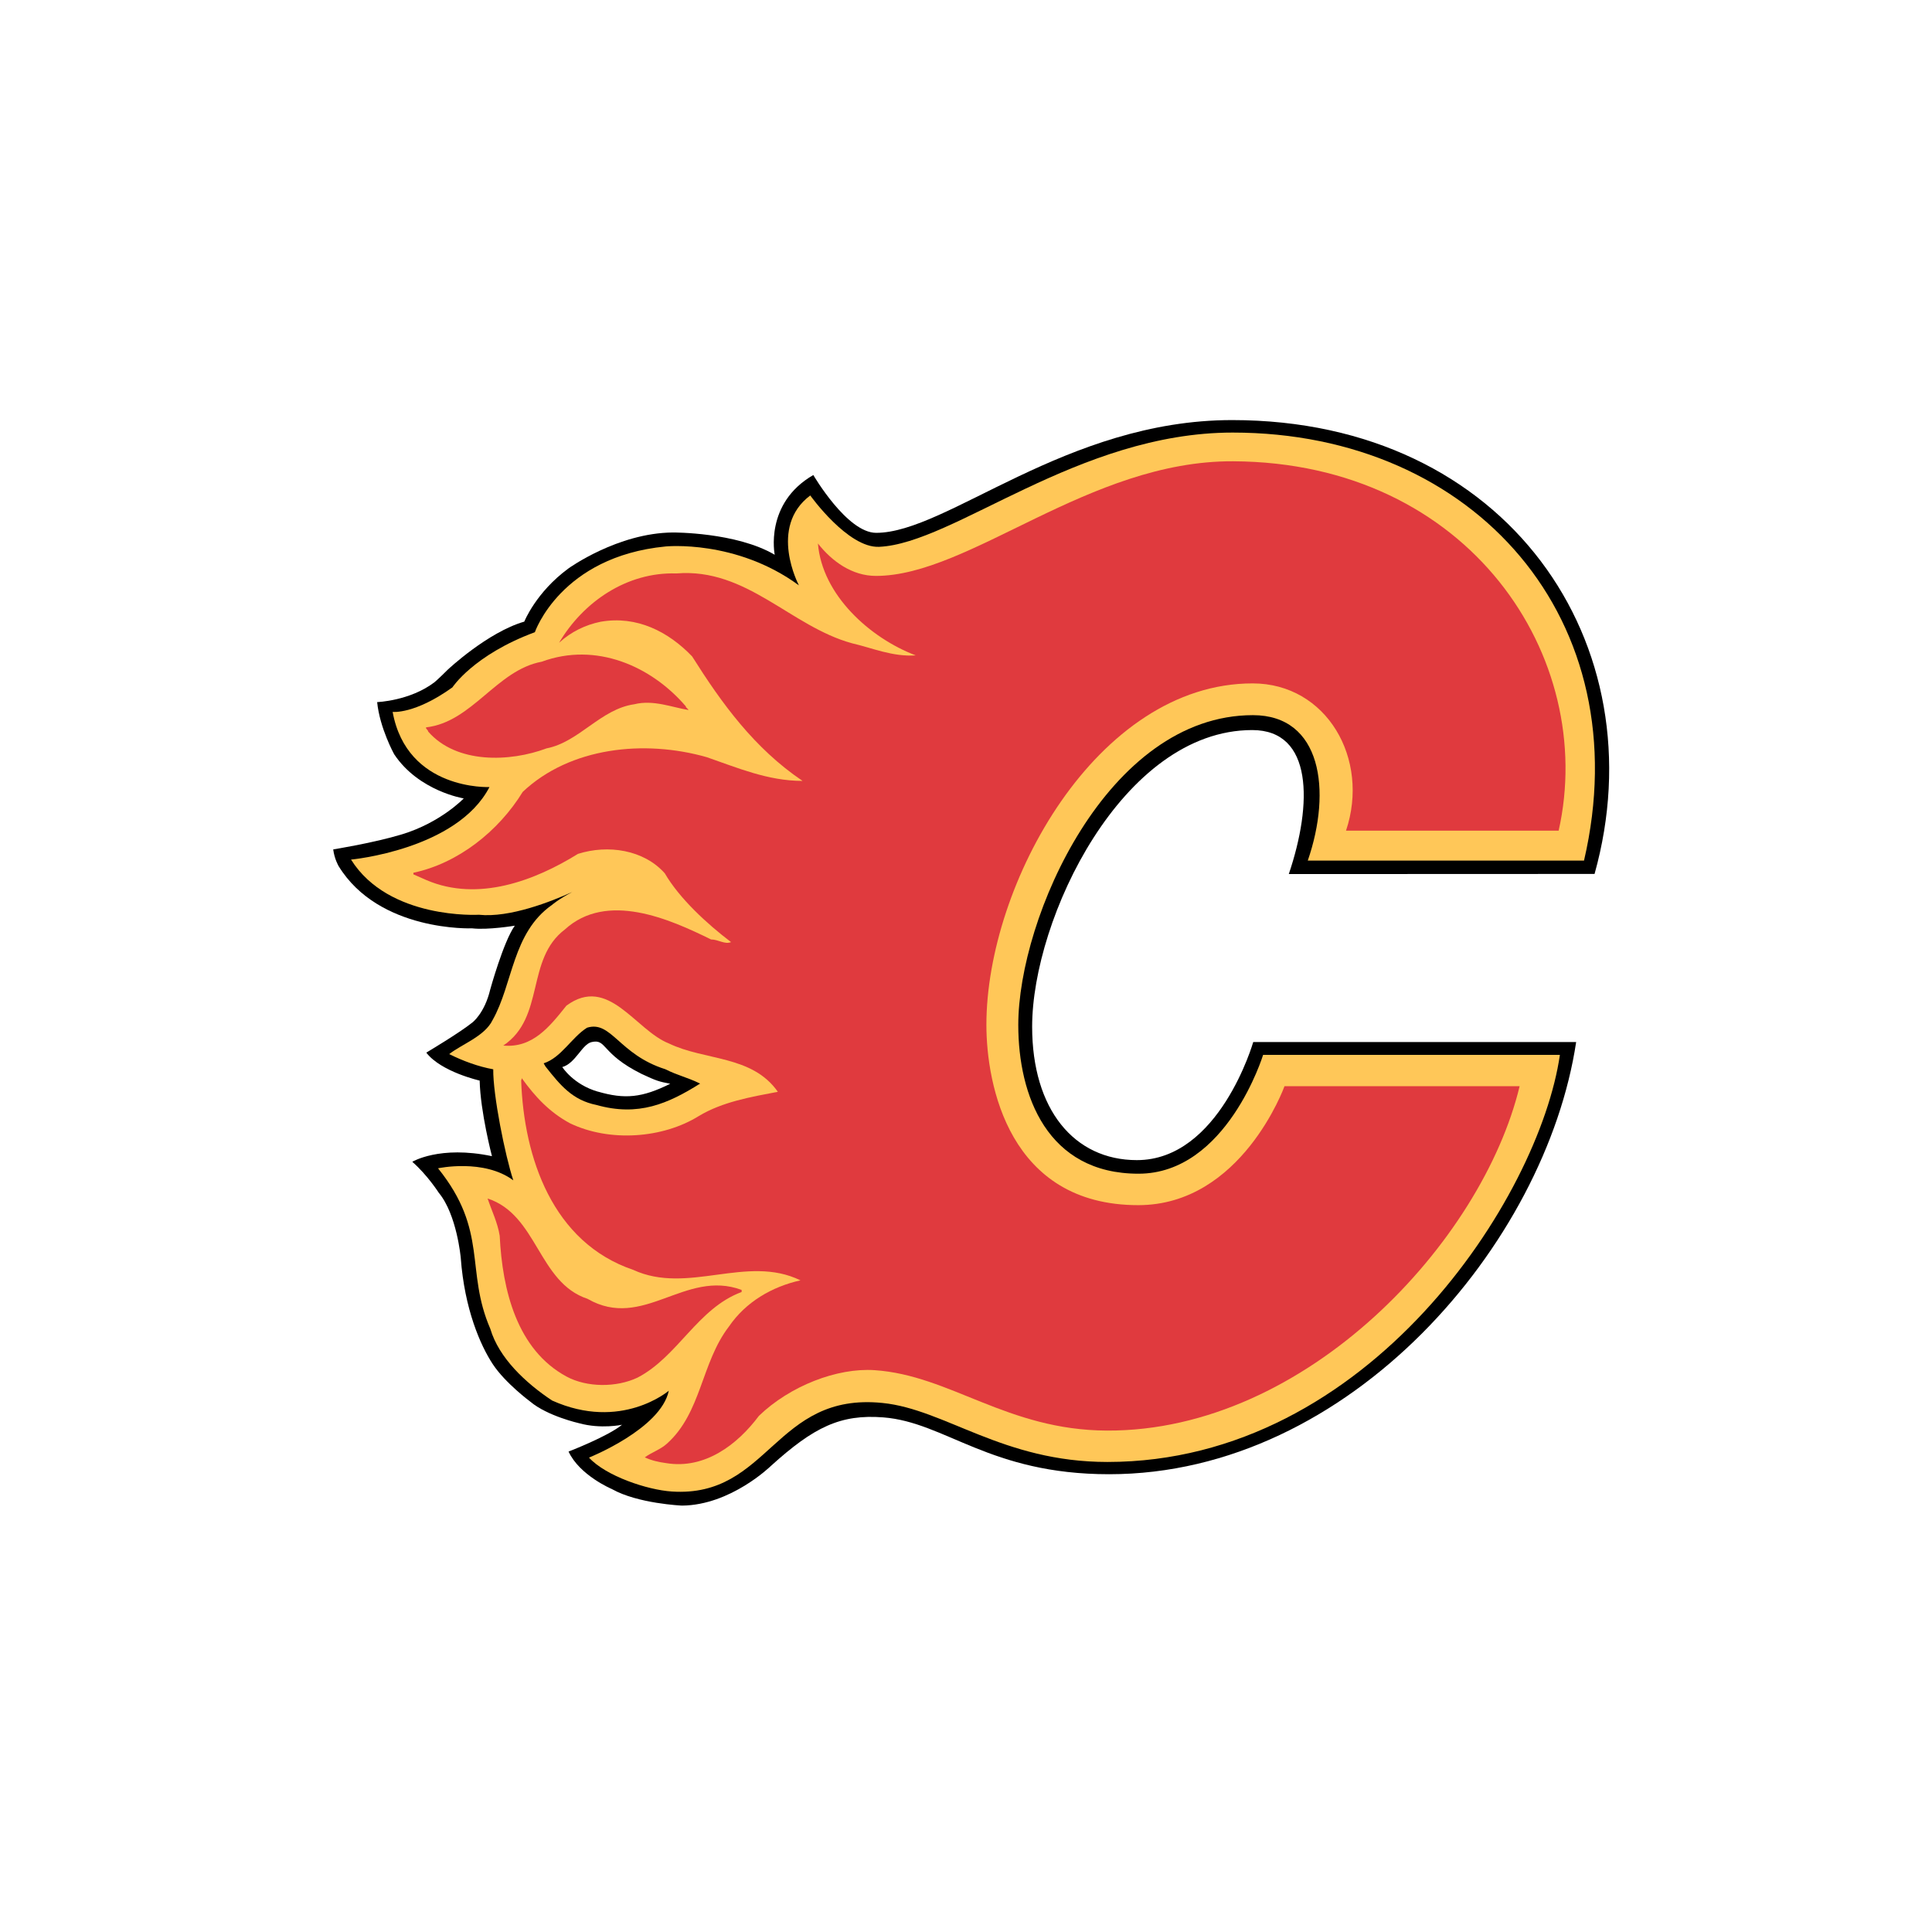
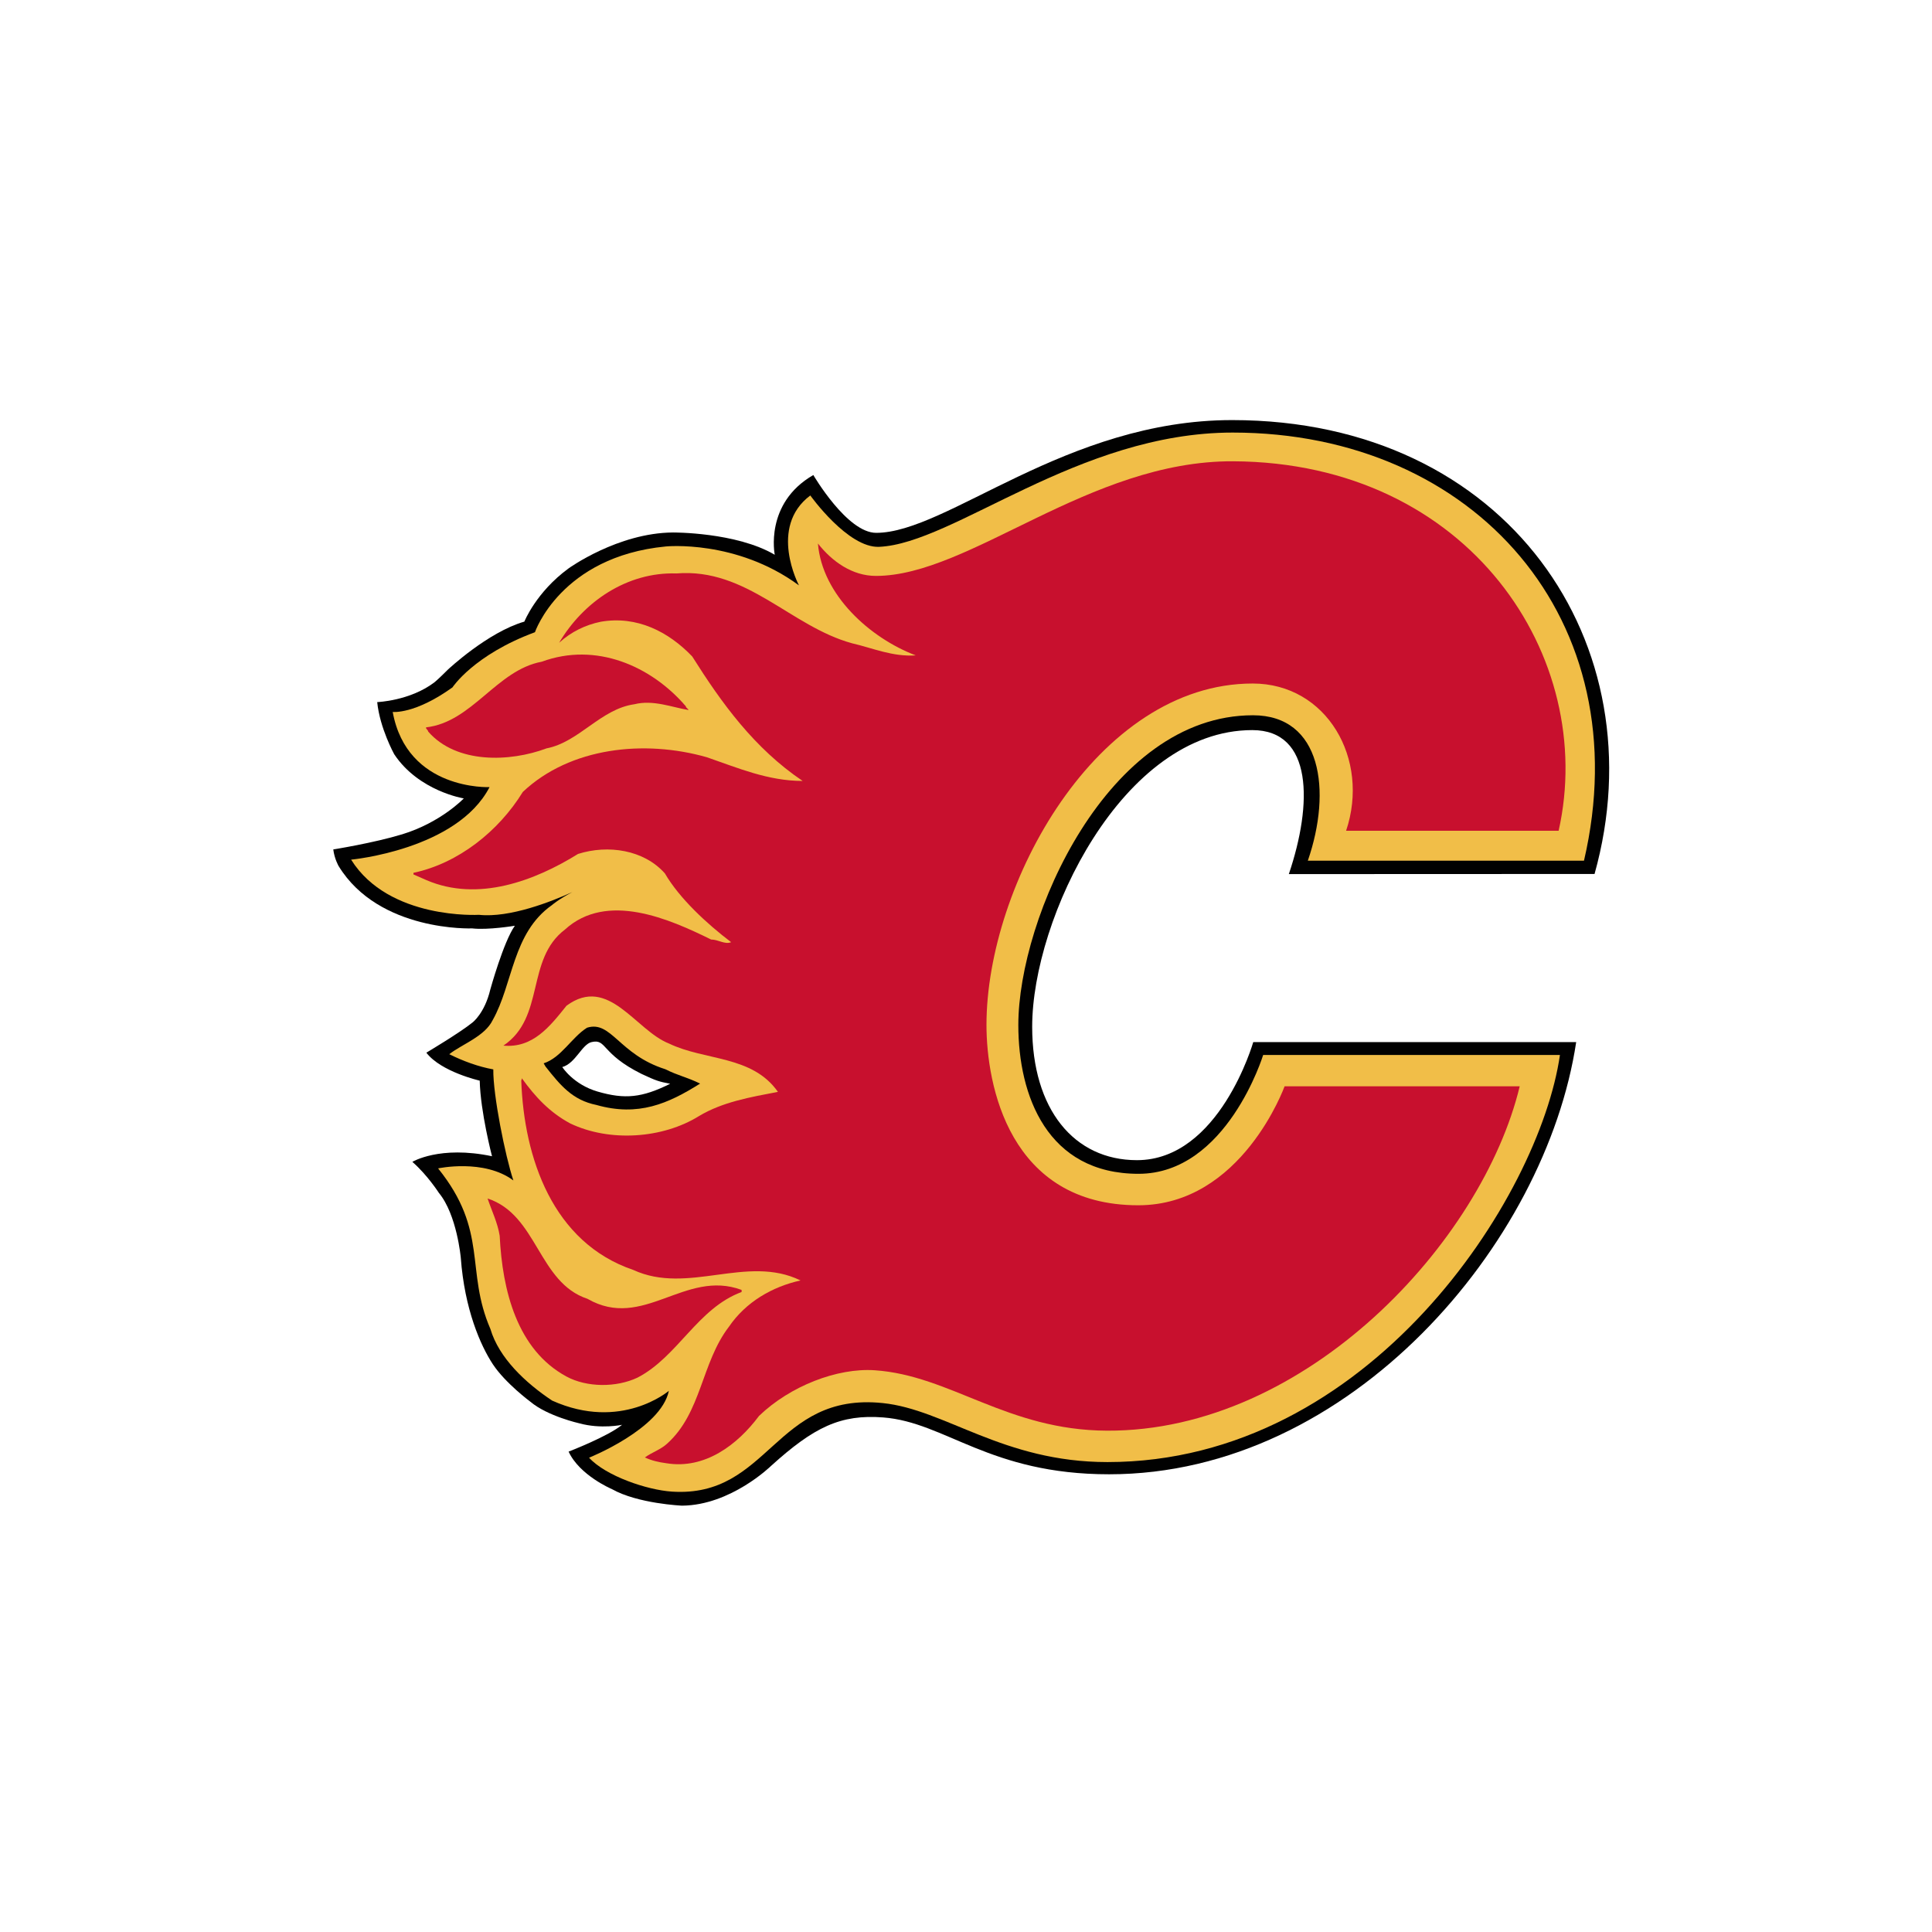
<svg xmlns="http://www.w3.org/2000/svg" width="512" height="512" viewBox="0 0 512 512">
  <g fill="none" fill-rule="evenodd">
-     <path d="M88.33 111.325h337.985v288.64H88.33z" />
-     <path d="M158.406 289.288c-6.468-1.876-9.395-6.505-9.395-6.505 3.52-.985 5.22-6.037 7.76-6.62 4.07-.947 2.42 3.048 13.26 8.436 3.97 1.85 4.51 2.01 7.59 2.61-7.48 3.71-12.02 4.16-19.2 2.07zm264.166-57.67c16.967-60.7-22.938-120.293-96.043-120.293-44.06 0-75.55 29.883-94.34 29.883-7.73 0-16.65-15.32-16.65-15.32-13.03 7.508-10.23 21.13-10.23 21.13-10.22-6.01-26.97-5.903-26.97-5.903-14.64.096-27.67 9.51-27.67 9.51-8.62 6.304-11.728 14.11-11.728 14.11-9.728 2.81-20.264 12.718-20.264 12.718-2.597 2.604-3.606 3.403-3.606 3.403-6.51 4.905-15.122 5.208-15.122 5.208.69 6.904 4.507 13.815 4.507 13.815 6.513 9.8 18.442 11.71 18.442 11.71s-6.07 6.38-16.34 9.51c-7.6 2.31-18.25 4-18.25 4 .3 2.5 1.41 4.4 1.41 4.4 10.73 17.52 35.39 16.52 35.39 16.52 4.202.49 11.32-.704 11.32-.704-3.006 4.206-6.515 16.924-6.515 16.924-1.5 6.306-4.71 8.714-4.71 8.714-3.31 2.7-12.23 8.004-12.23 8.004 3.91 5.103 14.142 7.41 14.142 7.41.193 8.31 3.257 20.03 3.257 20.03-13.89-2.914-21.11 1.49-21.11 1.49 4.01 3.51 7.02 8.21 7.02 8.21 4.81 5.804 5.82 17.23 5.82 17.23 1.003 13.61 5.21 23.22 8.513 28.225 3.312 5.01 9.932 9.91 9.932 9.91 4.506 3.81 12.93 5.71 12.93 5.71 5.82 1.603 11.365.403 11.365.403-3.75 3.1-14.17 7.1-14.17 7.1 2.914 6.31 11.425 9.913 11.425 9.913 6.92 3.912 18.65 4.41 18.65 4.41 12.93-.106 23.56-10.52 23.56-10.52 11.397-10.32 18.45-13.728 29.74-12.86 16.55 1.274 28.125 15.066 59.87 15.066 64.036 0 115.753-61.23 123.78-114.53h-85.58s-8.95 31.29-30.825 31.29c-16.674 0-27.763-13.48-27.763-35.36 0-28.62 23.887-78.61 58.327-78.61 16.11 0 16.002 19.5 9.69 38.16l81.01-.032z" fill="#000" />
-     <path d="M158.046 292.823c-6.327-1.29-9.494-5.145-13.474-10.177l-.496-.854c4.682-1.517 7.406-6.865 11.5-9.44 6.45-1.995 8.444 7.125 20.732 11 3.51 1.752 5.6 2.048 9.228 3.807-8.482 5.33-16.374 8.81-27.49 5.66zM419.772 228.1c14.835-63.624-28.826-113.465-93.093-113.465-41 0-73.85 29.397-93.7 30.278-8.28.366-18.25-13.613-18.25-13.613-11.22 8.405-3.01 23.827-3.01 23.827-16.63-12.216-35.31-10.31-35.31-10.31-27.854 2.7-34.667 22.725-34.667 22.725-16.244 6.01-21.85 14.617-21.85 14.617-10.03 7.2-15.84 6.5-15.84 6.5 3.813 20.92 25.66 19.92 25.66 19.92-8.62 16.62-36.686 19.22-36.686 19.22 10.02 16.01 33.876 14.62 33.876 14.62 8.16.87 19.26-3.54 24.734-6.02-3.665 1.913-5.37 3.426-5.37 3.426-10.526 7.396-10.293 20.885-15.72 30.49-2.086 4.324-8.15 6.386-11.5 9.03 3.62 1.813 7.765 3.336 11.67 4.03-.098 6.702 3.152 22.94 5.316 29.425-7.82-5.81-19.947-3.19-19.947-3.19 13.433 16.7 7.12 27.015 13.86 42.56 2.27 7.686 9.295 14.29 16.355 18.977 18.3 8.23 30.937-2.59 30.937-2.59-2.1 10.12-21.15 17.724-21.15 17.724 4.47 4.877 15.415 8.558 21.96 8.987 25.85 1.697 27.183-26.4 55.85-23.466 16.62 1.69 31.852 15.634 59.58 15.634 69.39 0 114.453-70.147 119.91-107.885h-78.65s-9.642 31.492-33.02 31.492c-24.206 0-31.862-20.73-31.862-39.42 0-28.41 23.62-82.098 62.18-82.098 18.163 0 20.964 19.907 14.54 38.542h73.183z" fill="#FFC758" />
-     <path d="M182.47 188.162c-4.324-.698-9.345-2.787-14.357-1.53-8.922 1.25-14.643 10.025-23.274 11.694-9.64 3.62-23.84 4.174-31.37-4.456 0-.416-.69-.696-.56-1.11 12.26-1.398 18.67-15.177 30.66-17.402 14.35-5.288 28.99 1.11 38.18 11.83 0 .416.56.555.7.974" fill="#E03A3E" />
-     <path d="M155.705 344.204c14.772 8.495 25.78-7.935 40.833-2.364v.555c-11.698 4.32-16.856 17.12-27.59 22.69-5.577 2.643-13.38 2.643-18.818-.287-13.1-7.09-17-22.82-17.703-37.3-.55-3.482-2.084-6.54-3.206-9.88 13.25 4.313 13.39 22.276 26.49 26.586" fill="#E03A3E" />
-     <path d="M413.055 220.16c10.296-45.88-23.584-97.613-86.263-97.916-38.263-.183-69.762 30.378-94.658 30.378-6.32 0-11.65-3.85-15.375-8.59 1.11 13.646 13.79 25.057 25.92 29.653-6.13.412-11.44-1.952-16.87-3.206-16.31-4.46-27.89-20.05-46.56-18.51-13.1-.42-24.68 7.51-31.09 18.37 3.21-2.93 6.97-4.74 11.01-5.57 9.61-1.68 17.977 2.64 24.248 9.18 7.81 12.39 16.454 24.36 29.27 33-9.2 0-17.275-3.49-25.36-6.28-16.59-4.738-36.25-2.65-48.796 9.184-6.408 10.443-17.144 18.934-28.98 21.44v.42l3.48 1.53c13.664 5.85 28.71.134 40.14-6.96 7.944-2.51 17.425-1.117 23.003 5.152 3.9 6.68 11.154 13.365 17.56 18.23-1.68.696-3.35-.7-5.3-.7-11.006-5.418-27.6-12.805-38.746-2.638-10.447 7.936-5.156 23.25-16.308 30.76 7.804.7 12.266-5.01 16.725-10.577 11.152-8.215 18.26 6.54 27.18 10.024 9.484 4.59 22.022 3.06 28.852 12.803-7.255 1.39-14.64 2.65-20.908 6.405-9.62 5.985-23.696 6.963-34.153 1.95-5.434-2.93-9.197-6.967-12.814-11.976 0 .14 0 .42-.15.56.705 20.6 8.36 43.01 29.694 50.25 14.498 6.68 30.1-4.18 44.325 2.78-7.53 1.674-14.5 5.71-18.96 12.247-7.38 9.61-7.247 22.835-16.445 31.046-1.67 1.53-4.178 2.36-5.847 3.62 1.81.83 3.62 1.252 5.71 1.53 10.18 1.664 18.82-4.878 24.53-12.53 8.23-7.936 20.715-12.78 30.666-12.11 20.09 1.35 35.06 15.91 61.59 16.01 52.81.21 99.432-50.056 109.34-91.26h-62.31s-11.33 31.52-38.77 31.52c-34.25 0-40.23-31.94-40.23-47.798 0-37.244 29.24-90.474 70.554-90.474 19.596 0 31.14 19.993 24.75 39.023h56.323" fill="#E03A3E" />
+     <path fill="#010101" d="M158.405 289.288c-6.467-1.875-9.394-6.505-9.394-6.505 3.515-.984 5.217-6.036 7.755-6.618 4.07-.948 2.42 3.046 13.253 8.434 3.973 1.85 4.513 2.017 7.586 2.61-7.482 3.717-12.018 4.163-19.198 2.077zm264.167-57.67c16.967-60.7-22.938-120.292-96.043-120.292-44.06 0-75.546 29.883-94.337 29.883-7.723 0-16.65-15.32-16.65-15.32-13.032 7.505-10.224 21.13-10.224 21.13-10.215-6.01-26.968-5.906-26.968-5.906-14.636.097-27.664 9.51-27.664 9.51-8.62 6.305-11.726 14.11-11.726 14.11-9.727 2.81-20.263 12.72-20.263 12.72-2.598 2.603-3.607 3.4-3.607 3.4-6.51 4.907-15.125 5.21-15.125 5.21.69 6.904 4.504 13.815 4.504 13.815 6.514 9.807 18.442 11.71 18.442 11.71s-6.07 6.385-16.337 9.514c-7.597 2.315-18.25 4.005-18.25 4.005.303 2.503 1.41 4.405 1.41 4.405 10.728 17.524 35.39 16.523 35.39 16.523 4.204.49 11.32-.703 11.32-.703-3.004 4.204-6.514 16.922-6.514 16.922-1.502 6.305-4.708 8.713-4.708 8.713-3.314 2.7-12.235 8.005-12.235 8.005 3.91 5.102 14.143 7.41 14.143 7.41.193 8.308 3.257 20.032 3.257 20.032-13.89-2.917-21.11 1.49-21.11 1.49 4.01 3.505 7.02 8.208 7.02 8.208 4.81 5.804 5.818 17.228 5.818 17.228 1.003 13.61 5.21 23.22 8.512 28.226 3.314 5.01 9.934 9.91 9.934 9.91 4.506 3.81 12.927 5.71 12.927 5.71 5.82 1.604 11.367.403 11.367.403-3.747 3.1-14.17 7.1-14.17 7.1 2.913 6.313 11.425 9.915 11.425 9.915 6.917 3.912 18.65 4.41 18.65 4.41 12.926-.105 23.56-10.518 23.56-10.518 11.395-10.324 18.448-13.73 29.74-12.86 16.55 1.272 28.123 15.065 59.865 15.065 64.038 0 115.754-61.232 123.78-114.536h-85.58s-8.948 31.29-30.824 31.29c-16.673 0-27.763-13.48-27.763-35.36 0-28.62 23.887-78.61 58.327-78.61 16.11 0 16.005 19.5 9.69 38.16l81.012-.033z" />
+     <path fill="#F1BE48" d="M158.046 292.824c-6.328-1.29-9.494-5.145-13.474-10.177l-.496-.855c4.682-1.517 7.406-6.865 11.5-9.44 6.45-1.994 8.444 7.125 20.732 11 3.51 1.752 5.6 2.048 9.228 3.808-8.482 5.338-16.374 8.817-27.49 5.664zM419.77 228.1c14.837-63.624-28.824-113.465-93.092-113.465-41 0-73.848 29.397-93.692 30.28-8.282.364-18.245-13.614-18.245-13.614-11.22 8.406-3.01 23.828-3.01 23.828-16.626-12.216-35.3-10.31-35.3-10.31-27.854 2.7-34.667 22.726-34.667 22.726-16.245 6.01-21.853 14.617-21.853 14.617-10.03 7.204-15.84 6.51-15.84 6.51 3.814 20.922 25.663 19.924 25.663 19.924-8.62 16.62-36.687 19.22-36.687 19.22 10.02 16.018 33.877 14.62 33.877 14.62 8.158.876 19.258-3.534 24.732-6.012-3.666 1.913-5.37 3.426-5.37 3.426-10.528 7.397-10.295 20.887-15.723 30.492-2.088 4.323-8.152 6.385-11.502 9.03 3.62 1.812 7.766 3.335 11.67 4.027-.098 6.705 3.152 22.942 5.317 29.427-7.82-5.81-19.947-3.19-19.947-3.19 13.437 16.7 7.123 27.013 13.863 42.56 2.27 7.684 9.298 14.29 16.357 18.975 18.296 8.23 30.934-2.588 30.934-2.588-2.102 10.117-21.15 17.723-21.15 17.723 4.466 4.876 15.412 8.558 21.956 8.987 25.848 1.696 27.183-26.4 55.845-23.468 16.62 1.697 31.856 15.64 59.58 15.64 69.388 0 114.454-70.147 119.913-107.885H334.75s-9.643 31.49-33.02 31.49c-24.207 0-31.863-20.726-31.863-39.42 0-28.41 23.62-82.096 62.18-82.096 18.165 0 20.966 19.908 14.54 38.543h73.184v.004z" />
+     <path fill="#C8102E" d="M182.47 188.163c-4.324-.7-9.346-2.787-14.357-1.53-8.922 1.25-14.643 10.024-23.274 11.694-9.633 3.618-23.843 4.173-31.37-4.457 0-.416-.688-.695-.558-1.11 12.265-1.398 18.675-15.177 30.667-17.402 14.355-5.288 28.99 1.11 38.185 11.83 0 .416.56.556.703.975m-26.765 156.042c14.772 8.494 25.78-7.936 40.833-2.365v.555c-11.698 4.32-16.857 17.122-27.59 22.69-5.577 2.643-13.38 2.643-18.818-.287-13.1-7.09-17-22.818-17.703-37.3-.55-3.48-2.084-6.54-3.207-9.88 13.247 4.314 13.387 22.276 26.485 26.587" />
+     <path fill="#C8102E" d="M413.055 220.16c10.296-45.88-23.584-97.613-86.263-97.915-38.263-.183-69.763 30.378-94.658 30.378-6.32 0-11.65-3.85-15.375-8.59 1.113 13.645 13.794 25.056 25.92 29.652-6.13.413-11.433-1.952-16.868-3.206-16.304-4.455-27.886-20.043-46.555-18.51-13.1-.42-24.672 7.516-31.083 18.372 3.21-2.927 6.973-4.733 11.016-5.568 9.612-1.672 17.977 2.64 24.248 9.183 7.81 12.392 16.454 24.362 29.27 33.002-9.2 0-17.275-3.49-25.36-6.273-16.59-4.736-36.25-2.65-48.797 9.186-6.405 10.443-17.14 18.934-28.98 21.438v.424l3.48 1.526c13.667 5.855 28.713.138 40.14-6.96 7.947-2.507 17.428-1.114 23.006 5.155 3.896 6.68 11.152 13.367 17.56 18.23-1.68.698-3.35-.7-5.3-.7-11.008-5.417-27.6-12.804-38.748-2.637-10.446 7.936-5.155 23.248-16.307 30.758 7.806.698 12.27-5.01 16.728-10.576 11.152-8.215 18.26 6.542 27.177 10.024 9.487 4.593 22.025 3.063 28.855 12.804-7.254 1.39-14.64 2.648-20.907 6.406-9.62 5.986-23.697 6.964-34.154 1.95-5.433-2.928-9.196-6.966-12.813-11.974 0 .14 0 .415-.15.558.703 20.604 8.36 43.014 29.692 50.25 14.494 6.68 30.096-4.177 44.322 2.784-7.53 1.673-14.496 5.71-18.96 12.246-7.38 9.612-7.244 22.835-16.442 31.047-1.67 1.533-4.178 2.364-5.847 3.618 1.808.835 3.62 1.257 5.708 1.534 10.18 1.666 18.824-4.876 24.53-12.532 8.233-7.932 20.718-12.778 30.668-12.11 20.09 1.35 35.063 15.915 61.59 16.01 52.812.214 99.434-50.053 109.34-91.26h-62.312s-11.332 31.526-38.77 31.526c-34.252 0-40.23-31.937-40.23-47.794 0-37.246 29.238-90.476 70.555-90.476 19.6 0 31.14 19.99 24.75 39.02h56.326" />
  </g>
</svg>
